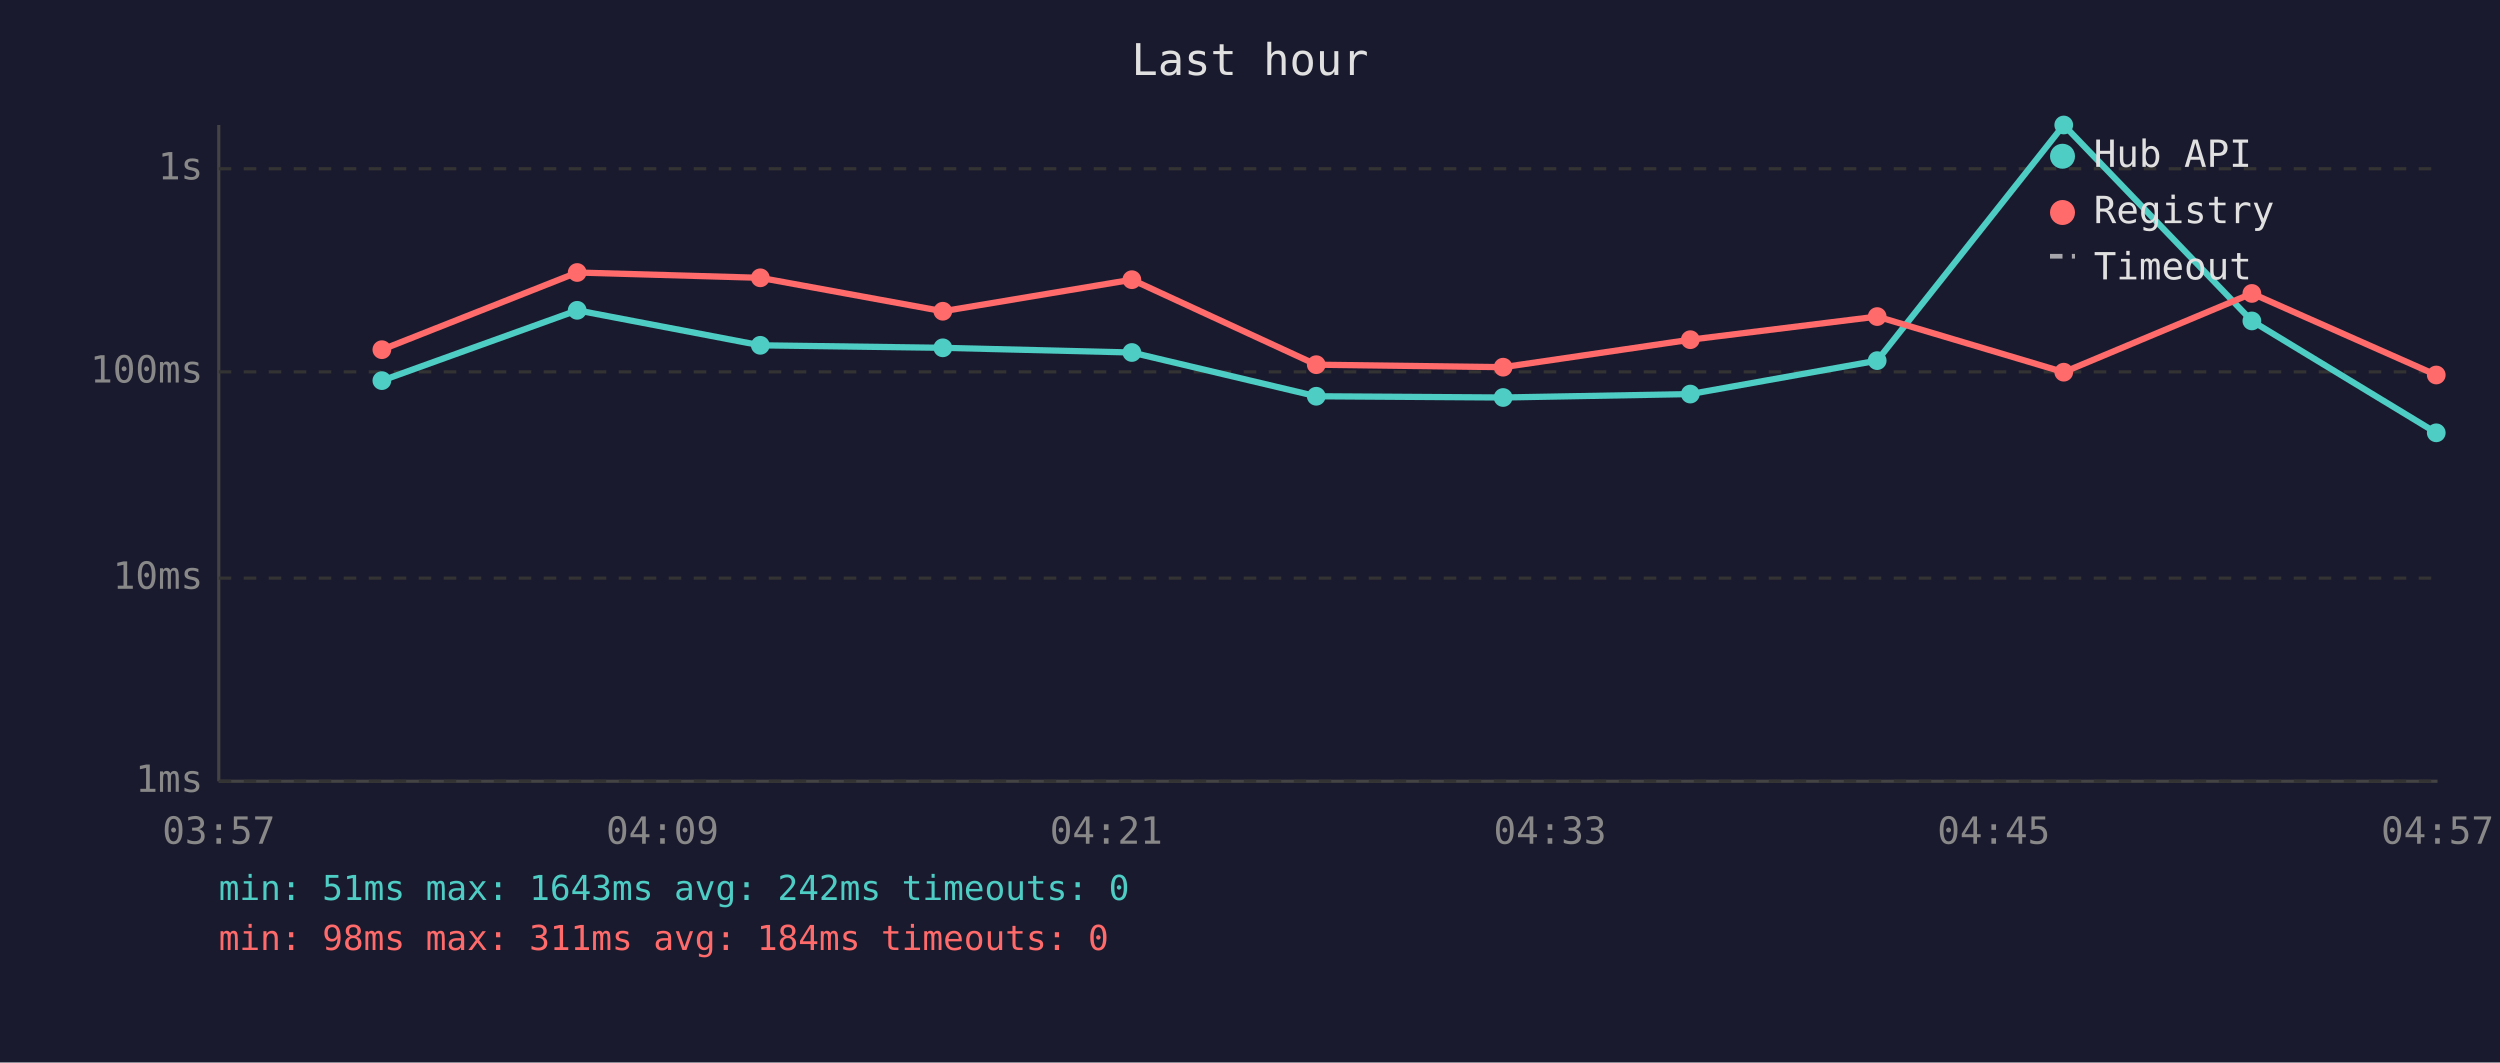
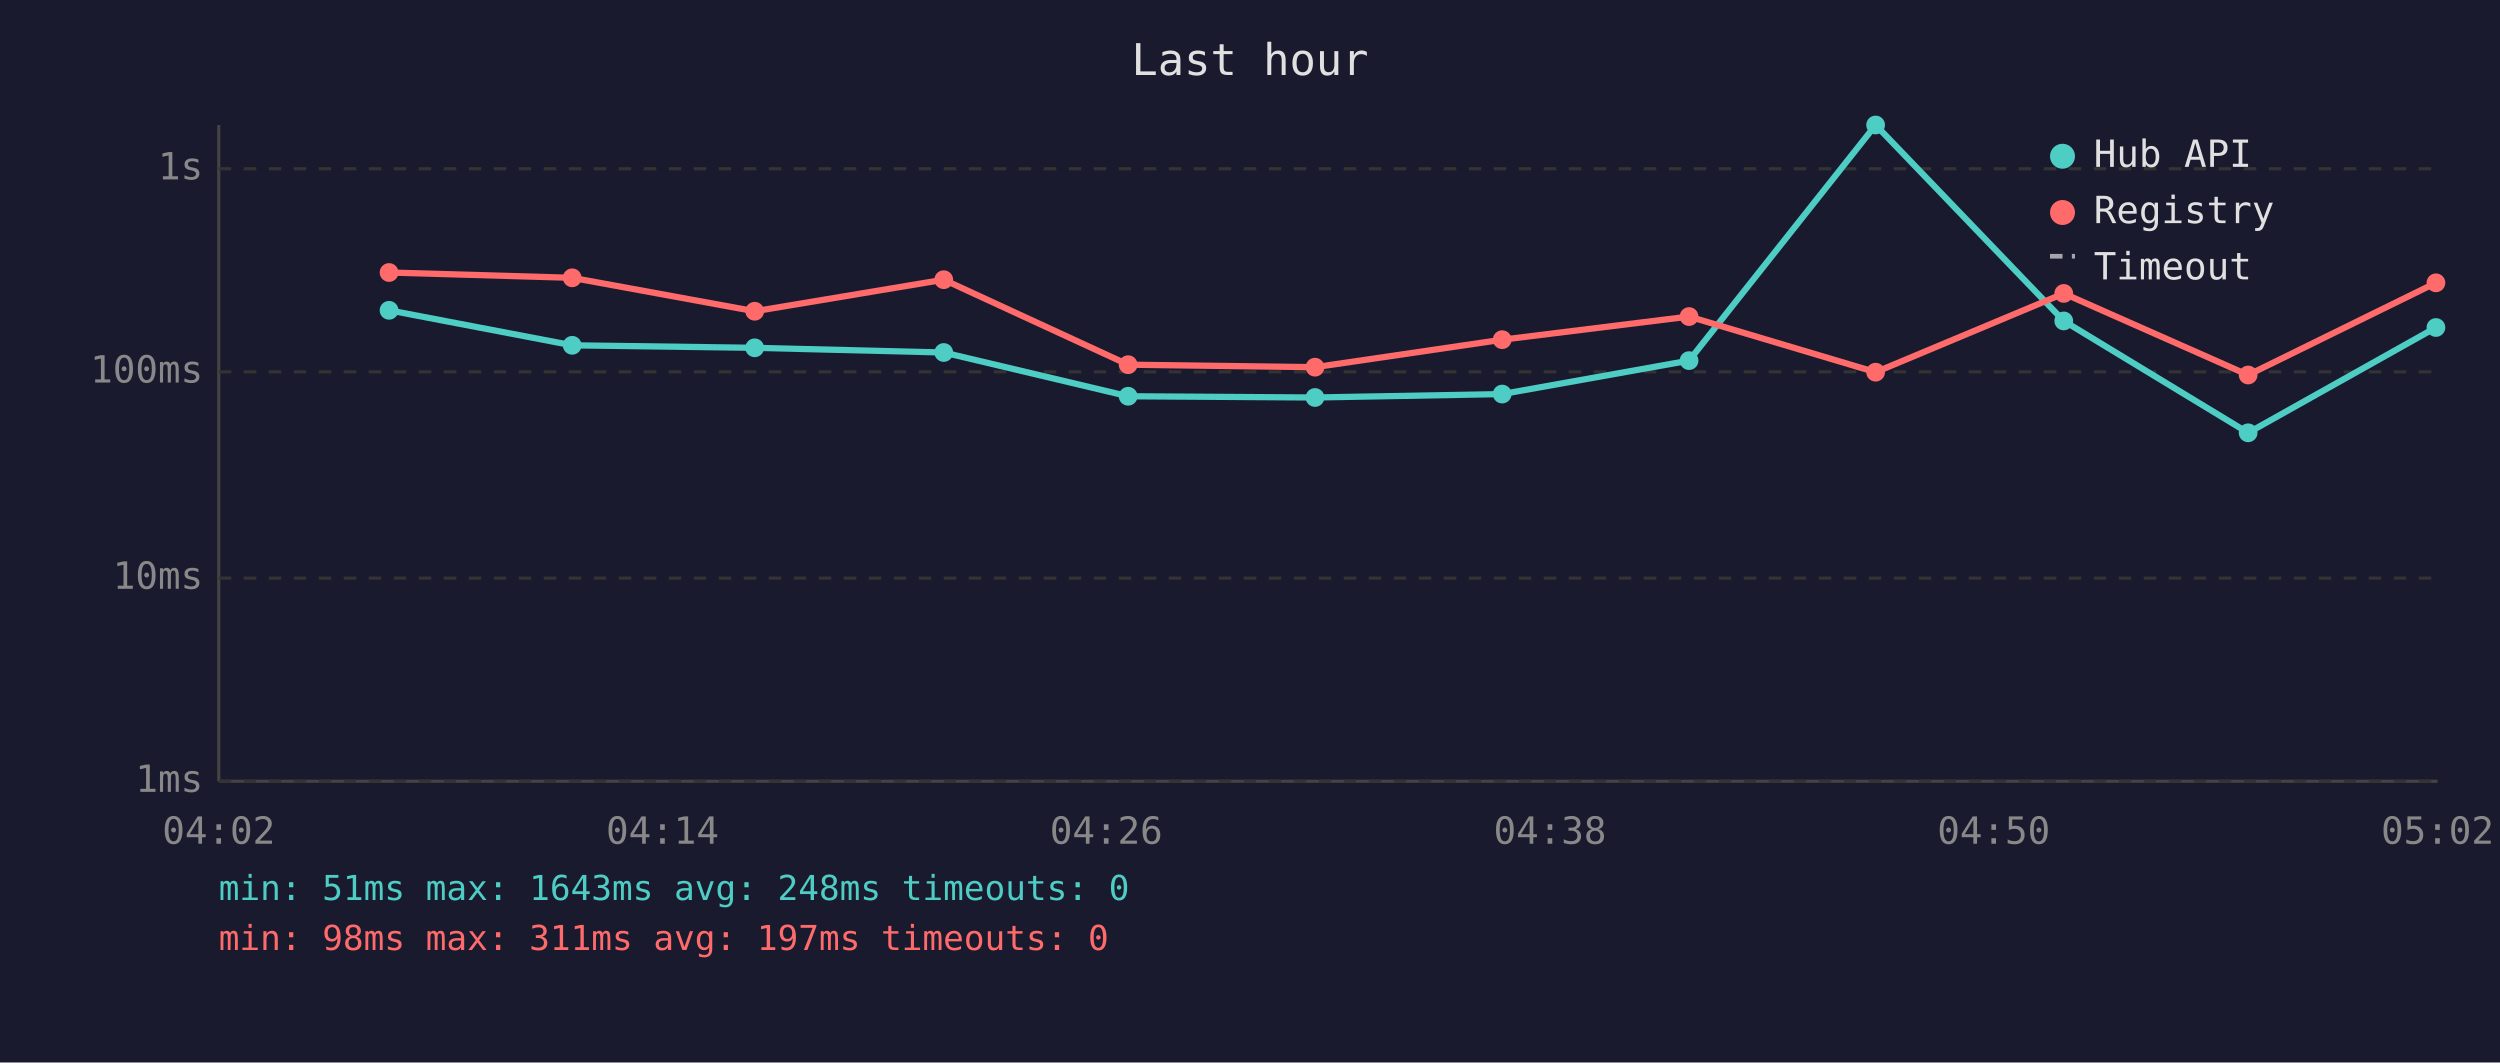
<svg xmlns="http://www.w3.org/2000/svg" viewBox="0 0 800 340" font-family="monospace" font-size="12">
  <rect width="800" height="340" fill="#1a1a2e" />
  <text x="400" y="24" fill="#e0e0e0" font-size="14" text-anchor="middle">Last hour</text>
  <line x1="70" y1="40" x2="70" y2="250" stroke="#444" stroke-width="1" />
  <line x1="70" y1="250" x2="780" y2="250" stroke="#444" stroke-width="1" />
  <line x1="70" y1="250" x2="780" y2="250" stroke="#333" stroke-width="1" stroke-dasharray="4" />
  <text x="65" y="250" fill="#888" text-anchor="end" dominant-baseline="middle">1ms</text>
  <line x1="70" y1="185" x2="780" y2="185" stroke="#333" stroke-width="1" stroke-dasharray="4" />
  <text x="65" y="185" fill="#888" text-anchor="end" dominant-baseline="middle">10ms</text>
  <line x1="70" y1="119" x2="780" y2="119" stroke="#333" stroke-width="1" stroke-dasharray="4" />
  <text x="65" y="119" fill="#888" text-anchor="end" dominant-baseline="middle">100ms</text>
  <line x1="70" y1="54" x2="780" y2="54" stroke="#333" stroke-width="1" stroke-dasharray="4" />
  <text x="65" y="54" fill="#888" text-anchor="end" dominant-baseline="middle">1s</text>
-   <text x="70" y="270" fill="#888" text-anchor="middle">03:57</text>
-   <text x="212" y="270" fill="#888" text-anchor="middle">04:09</text>
-   <text x="354" y="270" fill="#888" text-anchor="middle">04:21</text>
-   <text x="496" y="270" fill="#888" text-anchor="middle">04:33</text>
-   <text x="638" y="270" fill="#888" text-anchor="middle">04:45</text>
-   <text x="780" y="270" fill="#888" text-anchor="middle">04:57</text>
-   <polyline points="122.2,121.8 184.7,99.3 243.3,110.5 301.7,111.3 362.2,112.8 421.2,126.8 481.0,127.2 540.9,126.1 600.7,115.4 660.4,40.0 720.6,102.7 779.6,138.5" fill="none" stroke="#4ecdc4" stroke-width="2" opacity="1" />
-   <circle cx="122.2" cy="121.8" r="3" fill="#4ecdc4" />
-   <circle cx="184.7" cy="99.3" r="3" fill="#4ecdc4" />
-   <circle cx="243.3" cy="110.5" r="3" fill="#4ecdc4" />
-   <circle cx="301.7" cy="111.3" r="3" fill="#4ecdc4" />
-   <circle cx="362.2" cy="112.8" r="3" fill="#4ecdc4" />
-   <circle cx="421.2" cy="126.8" r="3" fill="#4ecdc4" />
-   <circle cx="481.0" cy="127.2" r="3" fill="#4ecdc4" />
-   <circle cx="540.9" cy="126.1" r="3" fill="#4ecdc4" />
-   <circle cx="600.7" cy="115.4" r="3" fill="#4ecdc4" />
-   <circle cx="660.4" cy="40.0" r="3" fill="#4ecdc4" />
-   <circle cx="720.6" cy="102.7" r="3" fill="#4ecdc4" />
-   <circle cx="779.6" cy="138.5" r="3" fill="#4ecdc4" />
-   <polyline points="122.2,111.9 184.7,87.2 243.3,88.9 301.7,99.6 362.2,89.5 421.2,116.7 481.0,117.5 540.9,108.7 600.7,101.3 660.4,119.1 720.6,93.9 779.6,120.0" fill="none" stroke="#ff6b6b" stroke-width="2" opacity="1" />
-   <circle cx="122.2" cy="111.9" r="3" fill="#ff6b6b" />
-   <circle cx="184.7" cy="87.2" r="3" fill="#ff6b6b" />
-   <circle cx="243.3" cy="88.9" r="3" fill="#ff6b6b" />
-   <circle cx="301.7" cy="99.6" r="3" fill="#ff6b6b" />
-   <circle cx="362.2" cy="89.5" r="3" fill="#ff6b6b" />
-   <circle cx="421.2" cy="116.7" r="3" fill="#ff6b6b" />
-   <circle cx="481.0" cy="117.5" r="3" fill="#ff6b6b" />
-   <circle cx="540.9" cy="108.7" r="3" fill="#ff6b6b" />
-   <circle cx="600.7" cy="101.3" r="3" fill="#ff6b6b" />
-   <circle cx="660.4" cy="119.1" r="3" fill="#ff6b6b" />
-   <circle cx="720.6" cy="93.9" r="3" fill="#ff6b6b" />
-   <circle cx="779.6" cy="120.0" r="3" fill="#ff6b6b" />
+   <text x="70" y="270" fill="#888" text-anchor="middle">04:02</text>
+   <text x="212" y="270" fill="#888" text-anchor="middle">04:14</text>
+   <text x="354" y="270" fill="#888" text-anchor="middle">04:26</text>
+   <text x="496" y="270" fill="#888" text-anchor="middle">04:38</text>
+   <text x="638" y="270" fill="#888" text-anchor="middle">04:50</text>
+   <text x="780" y="270" fill="#888" text-anchor="middle">05:02</text>
+   <polyline points="124.5,99.3 183.1,110.5 241.5,111.3 302.0,112.8 361.0,126.8 420.8,127.2 480.7,126.1 540.5,115.4 600.2,40.0 660.4,102.7 719.4,138.5 779.5,104.8" fill="none" stroke="#4ecdc4" stroke-width="2" opacity="1" />
+   <circle cx="124.5" cy="99.3" r="3" fill="#4ecdc4" />
+   <circle cx="183.1" cy="110.5" r="3" fill="#4ecdc4" />
+   <circle cx="241.5" cy="111.3" r="3" fill="#4ecdc4" />
+   <circle cx="302.0" cy="112.8" r="3" fill="#4ecdc4" />
+   <circle cx="361.0" cy="126.8" r="3" fill="#4ecdc4" />
+   <circle cx="420.8" cy="127.2" r="3" fill="#4ecdc4" />
+   <circle cx="480.7" cy="126.1" r="3" fill="#4ecdc4" />
+   <circle cx="540.5" cy="115.4" r="3" fill="#4ecdc4" />
+   <circle cx="600.2" cy="40.0" r="3" fill="#4ecdc4" />
+   <circle cx="660.4" cy="102.7" r="3" fill="#4ecdc4" />
+   <circle cx="719.4" cy="138.5" r="3" fill="#4ecdc4" />
+   <circle cx="779.5" cy="104.8" r="3" fill="#4ecdc4" />
+   <polyline points="124.5,87.2 183.1,88.9 241.5,99.6 302.0,89.5 361.0,116.7 420.8,117.5 480.7,108.7 540.5,101.3 600.2,119.1 660.4,93.9 719.4,120.0 779.5,90.5" fill="none" stroke="#ff6b6b" stroke-width="2" opacity="1" />
+   <circle cx="124.5" cy="87.2" r="3" fill="#ff6b6b" />
+   <circle cx="183.1" cy="88.9" r="3" fill="#ff6b6b" />
+   <circle cx="241.5" cy="99.6" r="3" fill="#ff6b6b" />
+   <circle cx="302.0" cy="89.5" r="3" fill="#ff6b6b" />
+   <circle cx="361.0" cy="116.7" r="3" fill="#ff6b6b" />
+   <circle cx="420.8" cy="117.5" r="3" fill="#ff6b6b" />
+   <circle cx="480.7" cy="108.7" r="3" fill="#ff6b6b" />
+   <circle cx="540.5" cy="101.3" r="3" fill="#ff6b6b" />
+   <circle cx="600.2" cy="119.1" r="3" fill="#ff6b6b" />
+   <circle cx="660.4" cy="93.9" r="3" fill="#ff6b6b" />
+   <circle cx="719.4" cy="120.0" r="3" fill="#ff6b6b" />
+   <circle cx="779.5" cy="90.5" r="3" fill="#ff6b6b" />
  <circle cx="660" cy="50" r="4" fill="#4ecdc4" />
  <text x="670" y="50" fill="#e0e0e0" dominant-baseline="middle">Hub API</text>
  <circle cx="660" cy="68" r="4" fill="#ff6b6b" />
  <text x="670" y="68" fill="#e0e0e0" dominant-baseline="middle">Registry</text>
  <line x1="656" y1="82" x2="664" y2="82" stroke="#e0e0e0" stroke-width="1.5" stroke-dasharray="4,3" opacity="0.7" />
  <text x="670" y="86" fill="#e0e0e0" dominant-baseline="middle">Timeout</text>
-   <text x="70" y="288" fill="#4ecdc4" font-size="11">min: 51ms  max: 1643ms  avg: 242ms  timeouts: 0</text>
-   <text x="70" y="304" fill="#ff6b6b" font-size="11">min: 98ms  max: 311ms  avg: 184ms  timeouts: 0</text>
+   <text x="70" y="288" fill="#4ecdc4" font-size="11">min: 51ms  max: 1643ms  avg: 248ms  timeouts: 0</text>
+   <text x="70" y="304" fill="#ff6b6b" font-size="11">min: 98ms  max: 311ms  avg: 197ms  timeouts: 0</text>
</svg>
